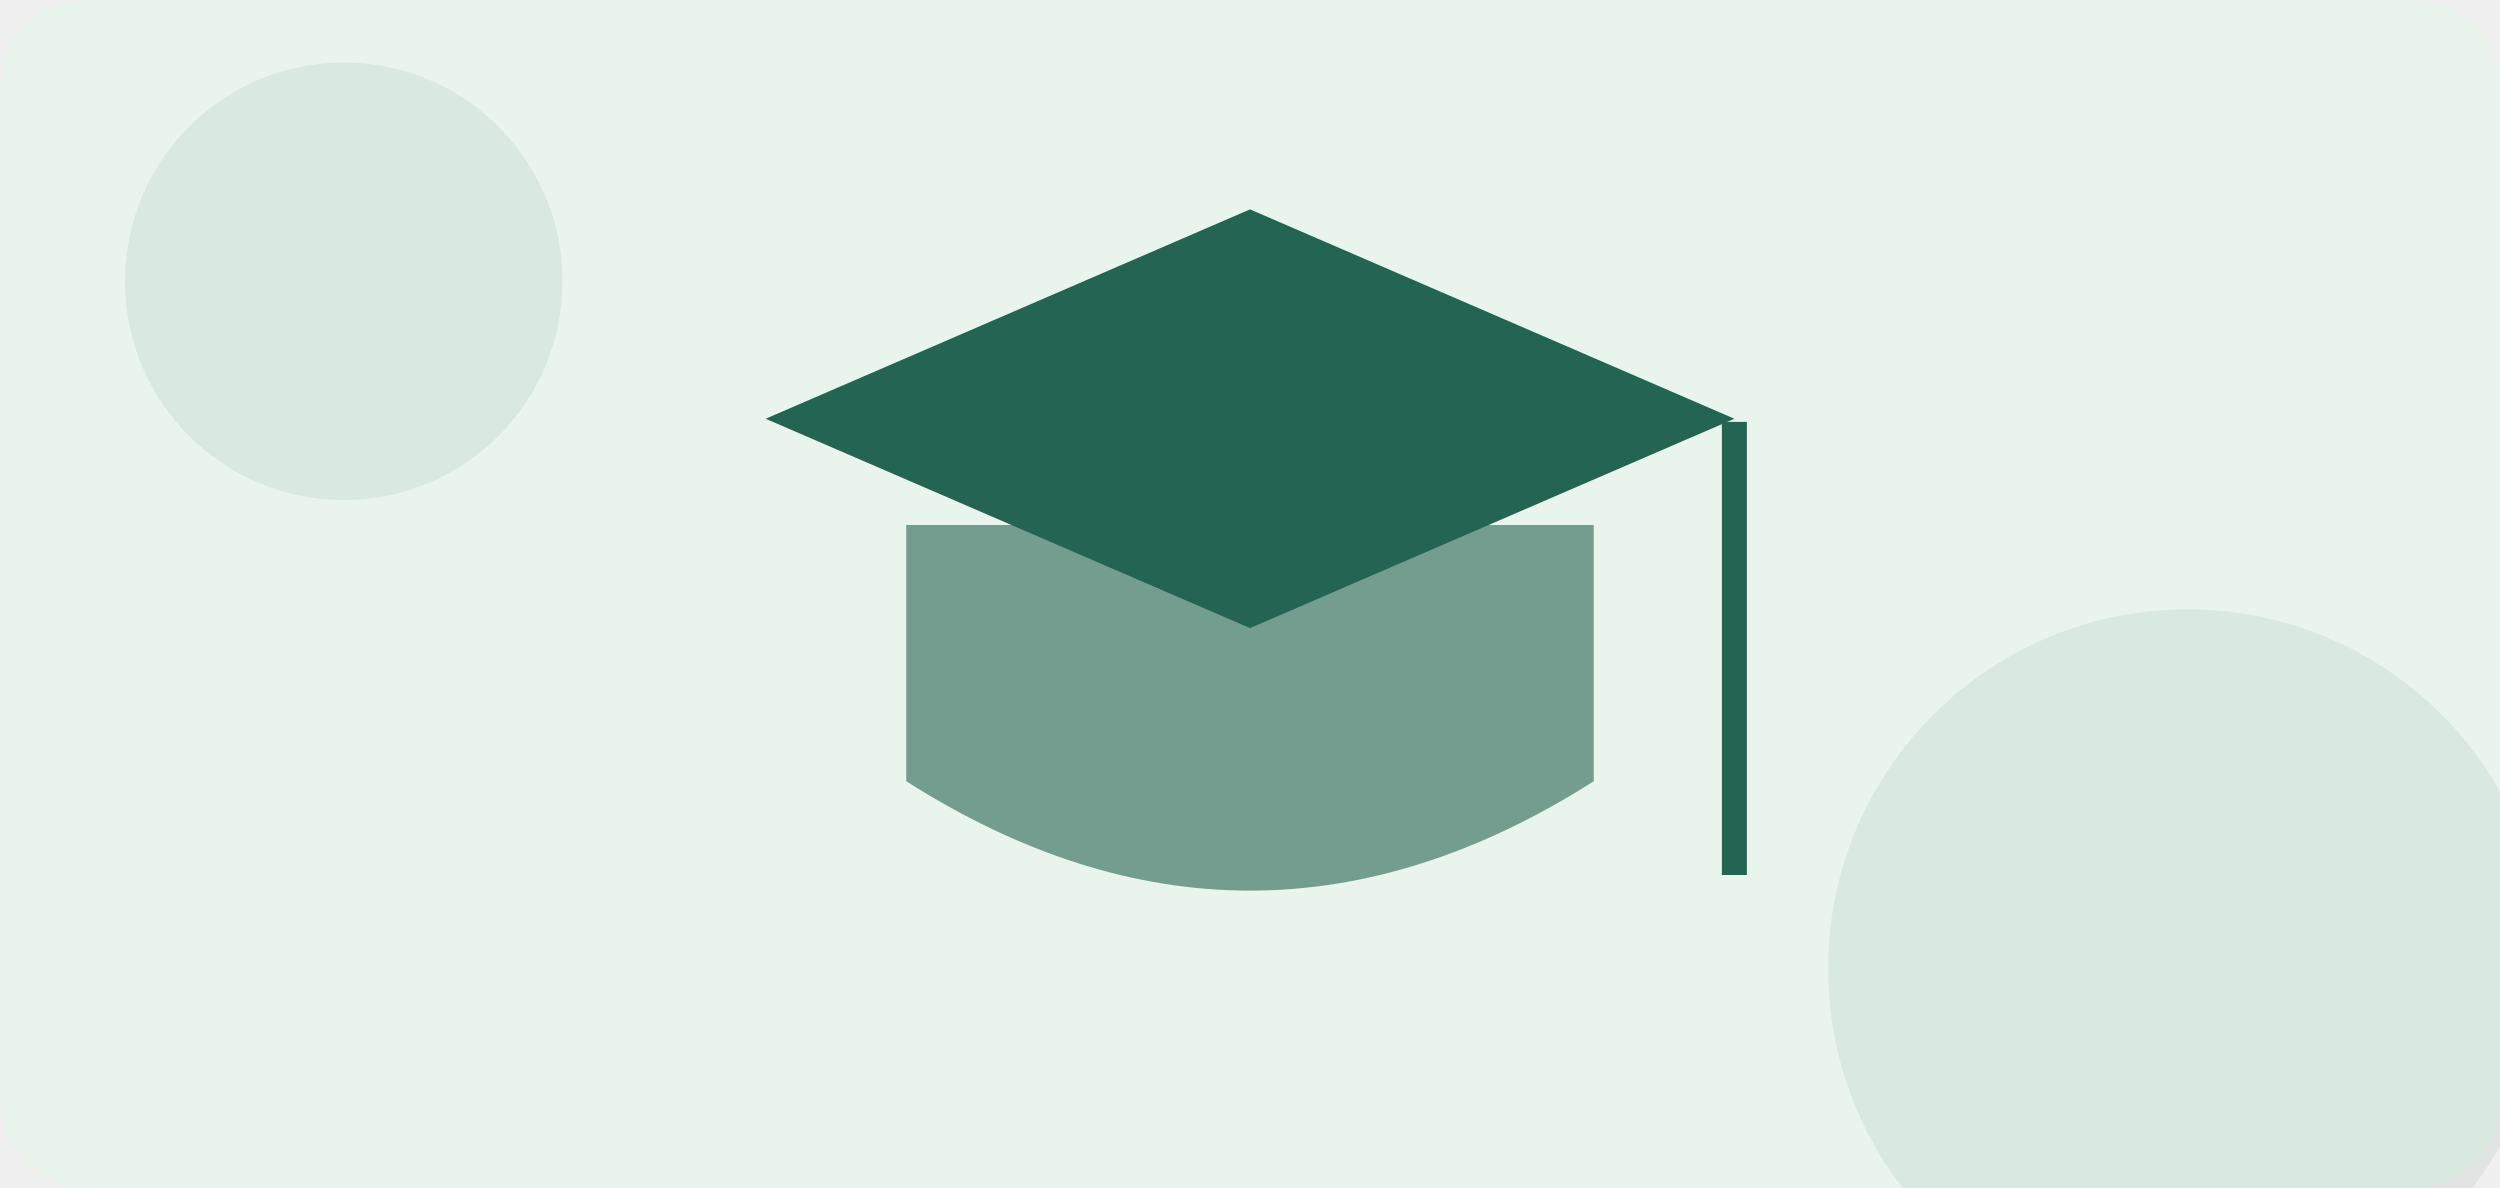
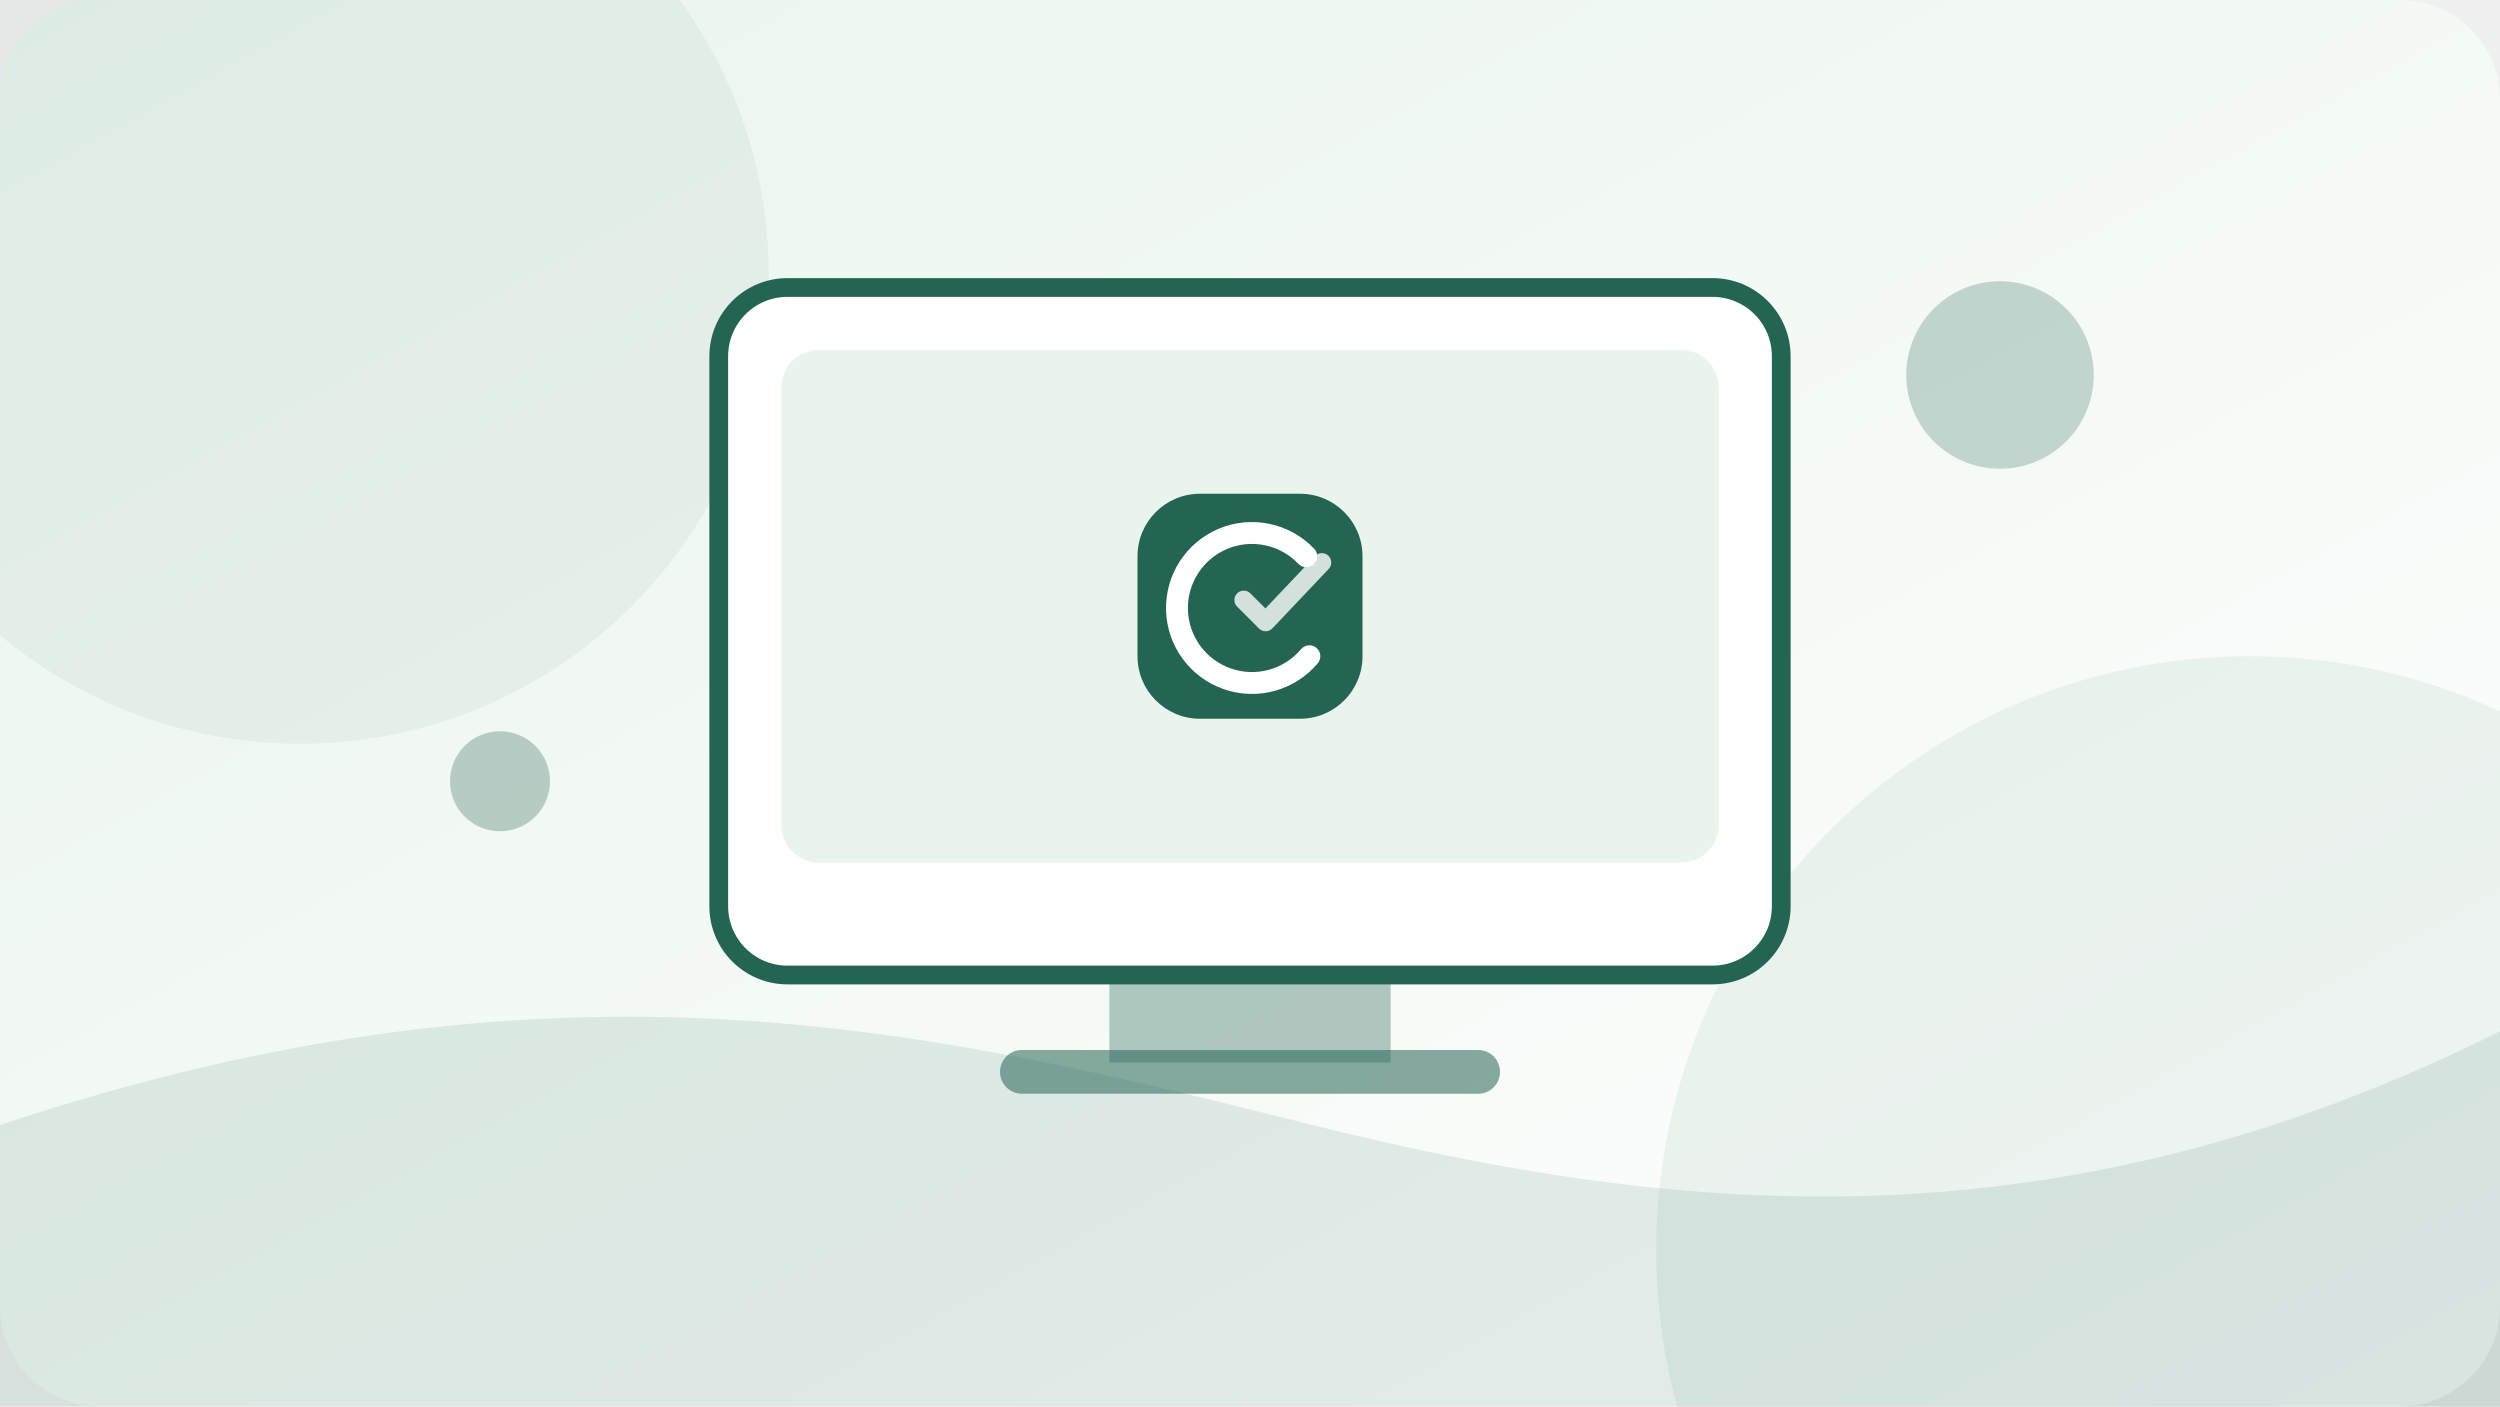
- <svg xmlns="http://www.w3.org/2000/svg" width="800" height="380" viewBox="0 0 800 380">
-   <rect width="800" height="380" rx="28" fill="#e9f4ec" />
-   <circle cx="110" cy="90" r="70" fill="#246452" opacity=".08" />
-   <circle cx="700" cy="310" r="115" fill="#246452" opacity=".08" />
-   <path d="M245 134l155-67 155 67-155 67z" fill="#246452" />
-   <path d="M290 168v82q110 70 220 0v-82" fill="#246452" opacity=".6" />
-   <path d="M555 135v145" stroke="#246452" stroke-width="8" />
+ <svg xmlns="http://www.w3.org/2000/svg" width="800" height="450" viewBox="0 0 800 450">
+   <defs>
+     <linearGradient id="bg" x1="0" y1="0" x2="1" y2="1">
+       <stop offset="0" stop-color="#e9f4ec" />
+       <stop offset="1" stop-color="#ffffff" />
+     </linearGradient>
+   </defs>
+   <rect width="800" height="450" rx="32" fill="url(#bg)" />
+   <circle cx="96" cy="88" r="150" fill="#246452" opacity=".06" />
+   <circle cx="720" cy="400" r="190" fill="#246452" opacity=".07" />
+   <path d="M0 360 C180 300 300 330 420 360 S660 400 800 330 V450 H0Z" fill="#246452" opacity=".12" />
+   <rect x="230" y="92" width="340" height="220" rx="22" fill="#ffffff" stroke="#246452" stroke-width="6" />
+   <rect x="250" y="112" width="300" height="164" rx="12" fill="#e9f4ec" />
+   <rect x="355" y="312" width="90" height="28" fill="#246452" opacity=".35" />
+   <rect x="320" y="336" width="160" height="14" rx="7" fill="#246452" opacity=".55" />
+   <rect x="364" y="158" width="72" height="72" rx="20" fill="#246452" />
+   <path d="M418 178a24 24 0 1 0 1 32" fill="none" stroke="#fff" stroke-width="7" stroke-linecap="round" />
+   <path d="M398 192l7 7 18-19" fill="none" stroke="#fff" stroke-width="6" stroke-linecap="round" stroke-linejoin="round" opacity=".8" />
+   <circle cx="640" cy="120" r="30" fill="#246452" opacity=".25" />
+   <circle cx="160" cy="250" r="16" fill="#246452" opacity=".3" />
</svg>
